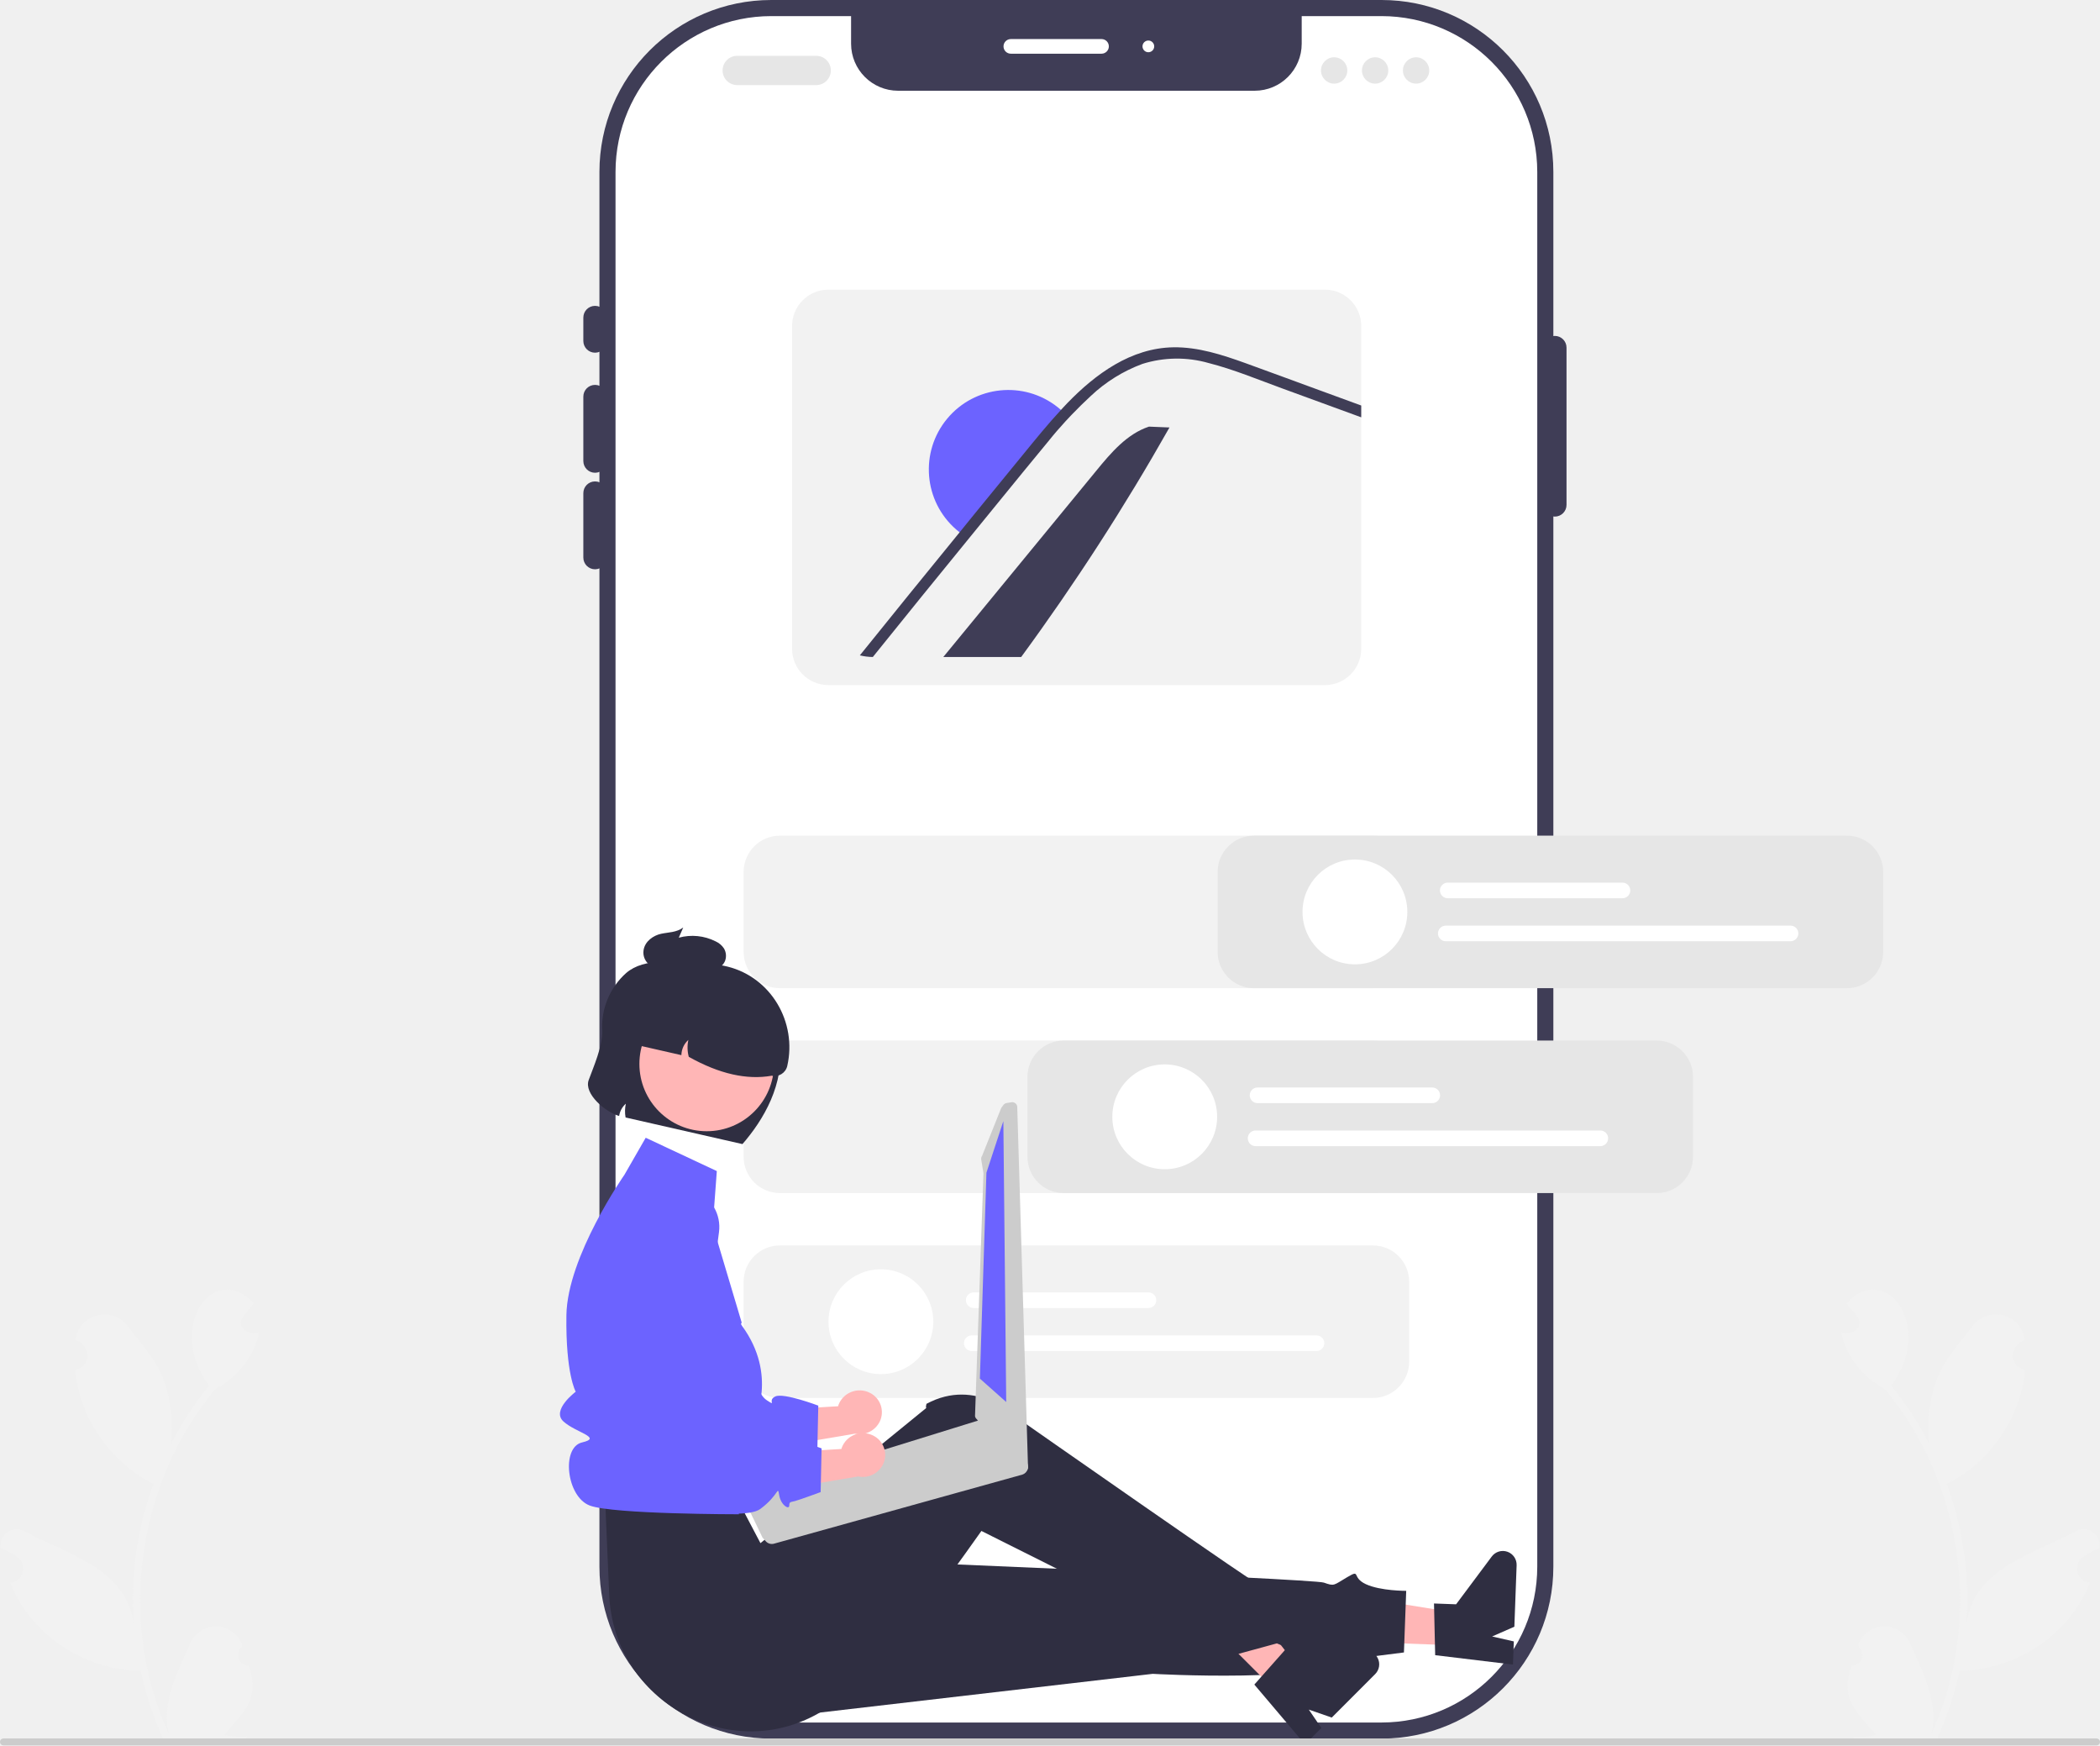
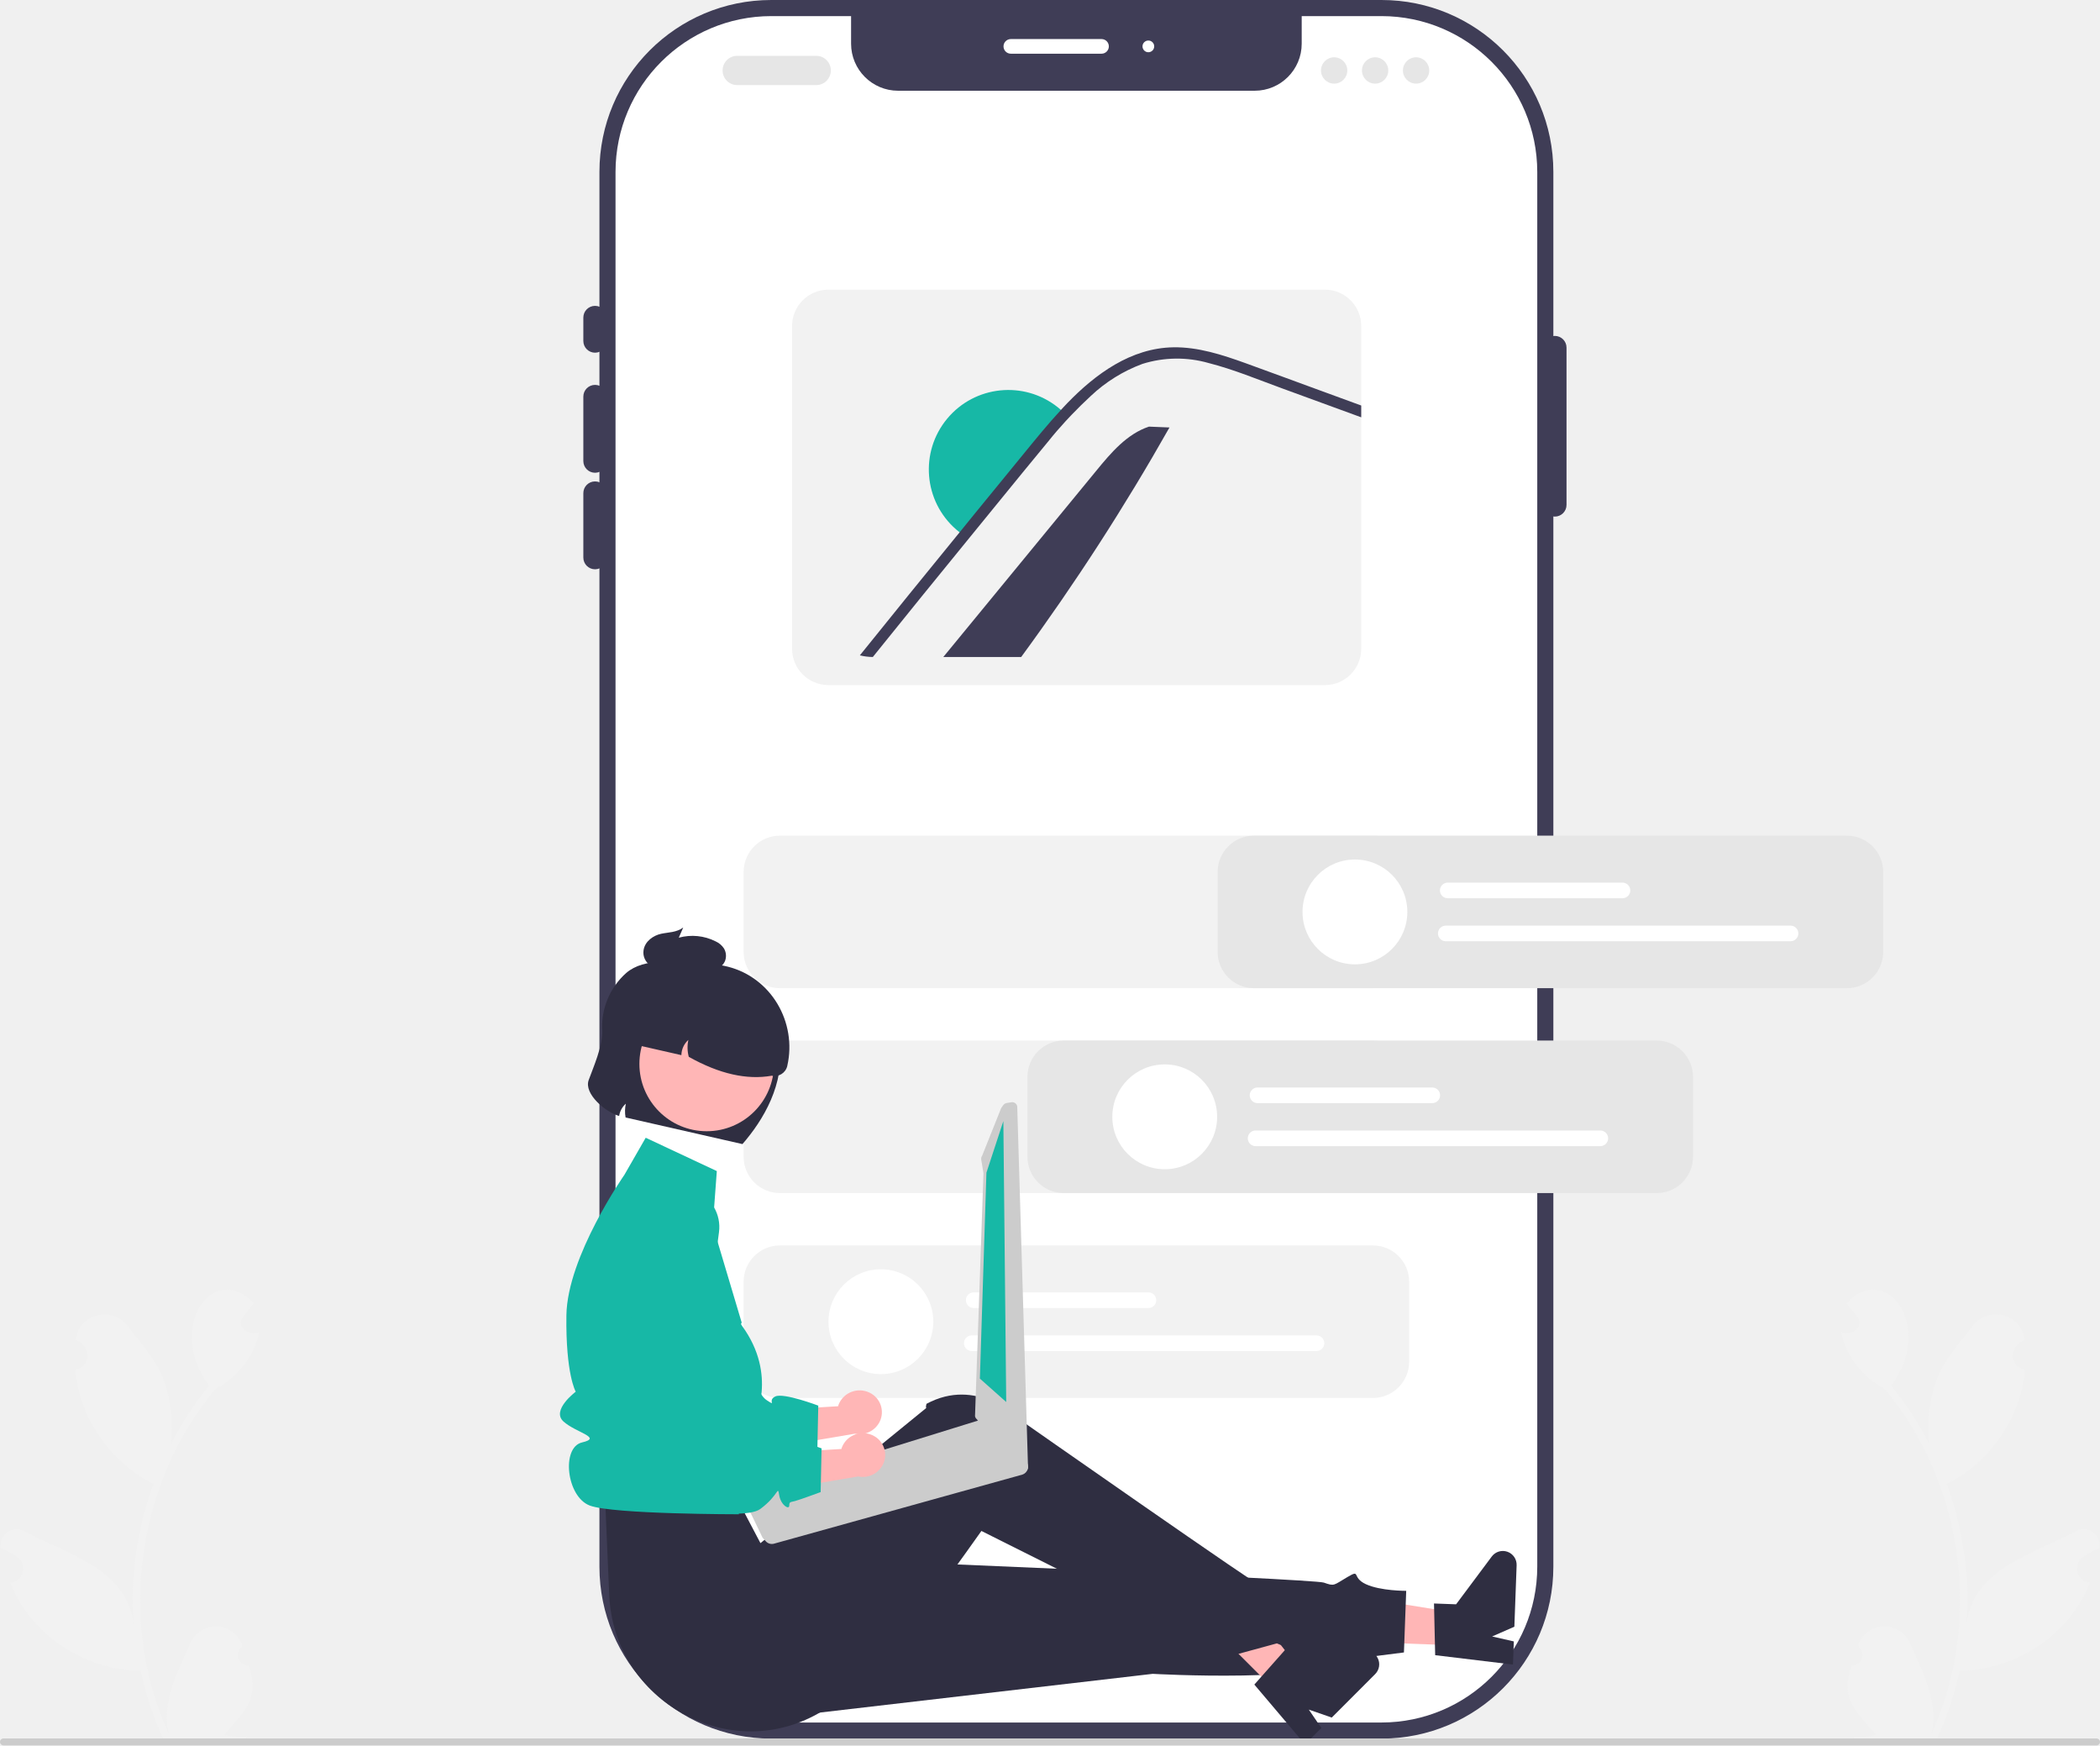
<svg xmlns="http://www.w3.org/2000/svg" width="717.67" height="596.329" viewBox="0 0 717.67 596.329" data-src="https://cdn.undraw.co/illustrations/mobile-development_tjxm.svg" role="img" artist="Katerina Limpitsouni" source="https://undraw.co/">
  <rect x="204.855" width="326" height="594" rx="58.728" fill="#3f3d56" />
  <path d="M766.52,210.568v476.54a53.292,53.292,0,0,1-53.23,53.23h-208.54a53.292,53.292,0,0,1-53.23-53.23v-476.54a53.292,53.292,0,0,1,53.23-53.23h27.27v9.42a16.081,16.081,0,0,0,16.08,16.08h121.84a16.081,16.081,0,0,0,16.08-16.08v-9.42h27.27A53.292,53.292,0,0,1,766.52,210.568Z" transform="translate(-241.165 -151.8354)" fill="#fff" />
  <path d="M444.52,272.335a4.005,4.005,0,0,1-4-4v-8a4,4,0,0,1,8,0v8A4.005,4.005,0,0,1,444.52,272.335Z" transform="translate(-241.165 -151.8354)" fill="#3f3d56" />
  <path d="M444.52,313.357a4.005,4.005,0,0,1-4-4V287.335a4,4,0,0,1,8,0v22.021A4.005,4.005,0,0,1,444.52,313.357Z" transform="translate(-241.165 -151.8354)" fill="#3f3d56" />
  <path d="M444.52,346.335a4.005,4.005,0,0,1-4-4V320.314a4,4,0,0,1,8,0v22.021A4.005,4.005,0,0,1,444.52,346.335Z" transform="translate(-241.165 -151.8354)" fill="#3f3d56" />
  <path d="M772.52,328.335a4.005,4.005,0,0,1-4-4V270.602a4,4,0,0,1,8,0v53.733A4.005,4.005,0,0,1,772.52,328.335Z" transform="translate(-241.165 -151.8354)" fill="#3f3d56" />
  <path d="M617.612,170.181h-31a2.5,2.5,0,0,1,0-5h31a2.5,2.5,0,0,1,0,5Z" transform="translate(-241.165 -151.8354)" fill="#fff" />
  <circle cx="392.447" cy="15.846" r="2" fill="#fff" />
  <path d="M873.917,720.853a3.564,3.564,0,0,0,2.524-6.201c-.093-.356-.16-.612-.253-.968a9.575,9.575,0,0,1,17.749-.336c4.318,9.846,9.881,20.028,7.267,30.943,17.594-38.227,11.037-85.508-15.81-117.8-7.374-3.971-13.387-11.093-15.014-19.414,3.642,1.195,8.14-1.8,5.374-5.598-1.197-1.45-2.405-2.889-3.602-4.339,13.65-14.818,30.301,8.108,15.31,28.074a114.265,114.265,0,0,1,13.024,19.951,48.043,48.043,0,0,1,2.656-22.342c2.682-6.649,7.775-12.276,12.252-18.044,5.443-7.029,16.813-3.918,17.639,4.928-5.069,1.72-5.659,9.071.166,10.02-1.367,16.483-11.982,31.721-26.732,39.085a114.71,114.71,0,0,1,6.725,47.885c2.435-19.011,22.771-23.812,36.944-31.494a5.549,5.549,0,0,1,8.516,5.54,32.051,32.051,0,0,0-5.589,3.017,4.844,4.844,0,0,0,2.335,8.821c-7.011,17.839-25.462,29.949-44.529,30.064a117.929,117.929,0,0,1-7.701,23.201l-28.298.269c-.104-.313-.199-.637-.293-.951a32.153,32.153,0,0,0,7.826-.541c-7.008-8.139-12.407-12.274-8.483-23.767Z" transform="translate(-241.165 -151.8354)" fill="#f2f2f2" />
  <path d="M326.162,720.853a3.564,3.564,0,0,1-2.524-6.201c.093-.356.16-.612.253-.968a9.575,9.575,0,0,0-17.749-.336c-4.318,9.846-9.881,20.028-7.267,30.943-17.594-38.227-11.037-85.508,15.81-117.8,7.374-3.971,13.387-11.093,15.014-19.414-3.642,1.195-8.14-1.8-5.374-5.598,1.197-1.45,2.405-2.889,3.602-4.339-13.65-14.818-30.301,8.108-15.31,28.074a114.265,114.265,0,0,0-13.024,19.951,48.043,48.043,0,0,0-2.656-22.342c-2.682-6.649-7.775-12.276-12.252-18.044-5.443-7.029-16.813-3.918-17.639,4.928,5.069,1.72,5.659,9.071-.166,10.02,1.367,16.483,11.982,31.721,26.732,39.085a114.71,114.71,0,0,0-6.725,47.885c-2.435-19.011-22.771-23.812-36.944-31.494a5.549,5.549,0,0,0-8.516,5.54,32.051,32.051,0,0,1,5.589,3.017,4.844,4.844,0,0,1-2.335,8.821c7.011,17.839,25.462,29.949,44.529,30.064a117.929,117.929,0,0,0,7.701,23.201l28.298.269c.104-.313.199-.637.293-.951a32.153,32.153,0,0,1-7.826-.541c7.008-8.139,12.407-12.274,8.483-23.767Z" transform="translate(-241.165 -151.8354)" fill="#f2f2f2" />
  <path d="M520.106,180.908h-27a5,5,0,0,1,0-10h27a5,5,0,0,1,0,10Z" transform="translate(-241.165 -151.8354)" fill="#e6e6e6" />
  <circle cx="455.941" cy="24.073" r="4.5" fill="#e6e6e6" />
  <circle cx="469.941" cy="24.073" r="4.5" fill="#e6e6e6" />
  <circle cx="483.941" cy="24.073" r="4.5" fill="#e6e6e6" />
  <path d="M693.959,250.793h-169.7a12.417,12.417,0,0,0-12.4,12.4v110.31a12.417,12.417,0,0,0,12.4,12.4h169.7a12.411,12.411,0,0,0,12.4-12.4v-110.31A12.411,12.411,0,0,0,693.959,250.793Z" transform="translate(-241.165 -151.8354)" fill="#f2f2f2" />
  <path d="M640.832,297.884a791.404,791.404,0,0,1-50.682,78.42H563.538q26.146-31.853,52.332-63.706c5.008-6.114,10.443-12.52,17.955-15.005Z" transform="translate(-241.165 -151.8354)" fill="#3f3d56" />
-   <path d="M605.466,293.536c-2.776,2.892-5.435,5.901-7.939,9.026-5.513,6.638-10.948,13.335-16.402,20.013-3.397,4.154-6.794,8.308-10.152,12.462a24.789,24.789,0,0,1-3.028-2.29A27.161,27.161,0,0,1,602.651,290.974,25.035,25.035,0,0,1,605.466,293.536Z" transform="translate(-241.165 -151.8354)" fill="#6c63ff" />
+   <path d="M605.466,293.536c-2.776,2.892-5.435,5.901-7.939,9.026-5.513,6.638-10.948,13.335-16.402,20.013-3.397,4.154-6.794,8.308-10.152,12.462a24.789,24.789,0,0,1-3.028-2.29A27.161,27.161,0,0,1,602.651,290.974,25.035,25.035,0,0,1,605.466,293.536Z" transform="translate(-241.165 -151.8354)" fill="#17B8A6" />
  <path d="M706.359,290.382v4.03l-1.8-.66-25.33-9.26c-8.25-3.01-16.48-6.45-25-8.62a39.402,39.402,0,0,0-22.64.29,51.95,51.95,0,0,0-17.64,10.95c-2.25,2.08-4.43,4.21-6.54,6.42-.69.73-1.38,1.46-2.06,2.19-2.04,2.22-4.01,4.49-5.88,6.84-5.51,6.64-10.95,13.34-16.4,20.01-3.4,4.16-6.8,8.31-10.16,12.46q-16.83,20.595-33.46,41.27a19.537,19.537,0,0,1-4.43-.56q16.965-21.075,34.09-42.04.39-.48.78-.96c1.34-1.67,2.71-3.35,4.07-5.02q8.535-10.455,17.08-20.89c4.14-5.06,8.25-10.14,12.71-14.94.27-.31.55-.61.84-.92.43-.46.86-.91,1.3-1.38,9.69-10.01,21.78-18.86,36.26-19.1,8.52-.13,16.75,2.57,24.67,5.42,8.53,3.09,17.03,6.23,25.55,9.35Z" transform="translate(-241.165 -151.8354)" fill="#3f3d56" />
  <path d="M710.35,629.454H507.691a12.413,12.413,0,0,1-12.399-12.399V589.742a12.413,12.413,0,0,1,12.399-12.399H710.35a12.413,12.413,0,0,1,12.399,12.399v27.313A12.413,12.413,0,0,1,710.35,629.454Z" transform="translate(-241.165 -151.8354)" fill="#f2f2f2" />
  <path d="M710.35,489.454H507.691a12.413,12.413,0,0,1-12.399-12.399V449.742a12.413,12.413,0,0,1,12.399-12.399H710.35a12.413,12.413,0,0,1,12.399,12.399v27.313A12.413,12.413,0,0,1,710.35,489.454Z" transform="translate(-241.165 -151.8354)" fill="#f2f2f2" />
  <path d="M710.35,559.454H507.691a12.413,12.413,0,0,1-12.399-12.399V519.742a12.413,12.413,0,0,1,12.399-12.399H710.35a12.413,12.413,0,0,1,12.399,12.399v27.313A12.413,12.413,0,0,1,710.35,559.454Z" transform="translate(-241.165 -151.8354)" fill="#f2f2f2" />
  <path d="M633.641,598.724H573.93a2.671,2.671,0,0,1,0-5.342H633.641a2.671,2.671,0,0,1,0,5.342Z" transform="translate(-241.165 -151.8354)" fill="#fff" />
  <path d="M691.072,613.415H573.262a2.671,2.671,0,0,1,0-5.342h117.81a2.671,2.671,0,0,1,0,5.342Z" transform="translate(-241.165 -151.8354)" fill="#fff" />
  <circle cx="301.042" cy="451.563" r="17.909" fill="#fff" />
  <path d="M538.216,627.589a7.744,7.744,0,0,0-10.203,3.547,7.431,7.431,0,0,0-.44,1.147l-26.969,1.612-3.997,13.972,36.706-6.202a7.723,7.723,0,0,0,8.487-4.106A7.391,7.391,0,0,0,538.4,627.676Q538.309,627.631,538.216,627.589Z" transform="translate(-241.165 -151.8354)" fill="#ffb6b6" />
-   <path d="M478.687,558.67l0,0a13.373,13.373,0,0,0-18.045,9.162l-7.415,29.943,1.395,52.384s38.702,7.426,45.199,2.653,5.887-8.327,6.497-4.774,3.399,5.045,3.437,3.631.354-1.172,1.973-1.598,8.765-3.06,8.765-3.06l.32-14.935s-11.814-4.479-14.68-3.142.61,3.554-2.866,1.336-3.856-9.216-4.45-2.909-2.334,7.482-4.94,4.677-14.681-1.013-14.681-1.013l7.683-58.23A13.373,13.373,0,0,0,478.687,558.67Z" transform="translate(-241.165 -151.8354)" fill="#6c63ff" />
+   <path d="M478.687,558.67l0,0a13.373,13.373,0,0,0-18.045,9.162l-7.415,29.943,1.395,52.384s38.702,7.426,45.199,2.653,5.887-8.327,6.497-4.774,3.399,5.045,3.437,3.631.354-1.172,1.973-1.598,8.765-3.06,8.765-3.06l.32-14.935s-11.814-4.479-14.68-3.142.61,3.554-2.866,1.336-3.856-9.216-4.45-2.909-2.334,7.482-4.94,4.677-14.681-1.013-14.681-1.013l7.683-58.23A13.373,13.373,0,0,0,478.687,558.67Z" transform="translate(-241.165 -151.8354)" fill="#17B8A6" />
  <polygon points="498.157 562.178 498.564 551.148 456.212 544.329 455.612 560.608 498.157 562.178" fill="#ffb6b6" />
  <path d="M731.634,717.334l-.402-17.661,7.55.279,12.189-16.327a4.719,4.719,0,0,1,8.498,2.997l-.774,20.98-7.602,3.341,7.416,1.687-.292,7.91Z" transform="translate(-241.165 -151.8354)" fill="#2f2e41" />
  <path d="M500.963,739.308,635.106,723.709s57.927,3.346,71.519-5.496l14.332-1.809.777-21.053s-8.764.065-13.803-2.283-1.537-5.221-6.341-2.396-4.297,3.164-8.011,1.866-174.05-8.261-174.05-8.261Z" transform="translate(-241.165 -151.8354)" fill="#2f2e41" />
  <polygon points="436.563 578.337 444.363 570.527 417.953 536.724 406.441 548.25 436.563 578.337" fill="#ffb6b6" />
  <path d="M669.833,727.378l11.717-13.22,5.345,5.339,20.04-3.679a4.719,4.719,0,0,1,4.192,7.977l-14.836,14.854-7.845-2.721,4.289,6.281-5.594,5.6Z" transform="translate(-241.165 -151.8354)" fill="#2f2e41" />
  <path d="M448.039,665.843l1.334,31c1.57,36.493,41.759,58.581,72.923,39.527q.862-.527,1.729-1.091s11.814-3.173,11.456-8.197,2.528-7.47,5.082-6.1S576.558,674.89,576.558,674.89s69.482,34.659,84.81,42.818l16.173-4.407s6.087,2.875,3.894-1.283-2.586-2.167-3.26-6.697-2.397-10.147-3.442-9.911-85.957-59.195-85.957-59.195-13.833-14-30.993-4.756c-.357,1.358-.052,1.405-.052,1.405l-56.684,46.189-8.009-15.211Z" transform="translate(-241.165 -151.8354)" fill="#2f2e41" />
-   <path d="M486.138,551.94l-24.304-11.39-7.276,12.661s-19.542,27.887-19.825,48.005,3.185,26.101,3.185,26.101-8.426,6.299-4.213,10.15,13.54,5.512,6.376,7.181-5.348,18.569,2.652,21.569,50.964,2.974,50.964,2.974a7.651,7.651,0,0,1,1.89-7.534c3.331-3.339,6.331-.943,3.331-6.141s-8-2.198-4-9.198,3.999-9.092,3.999-9.092,8.154-15.519-4.128-32.355c-.749-1.026-.119-1.066-.119-1.066l-9.918-33.236Z" transform="translate(-241.165 -151.8354)" fill="#6c63ff" />
+   <path d="M486.138,551.94l-24.304-11.39-7.276,12.661s-19.542,27.887-19.825,48.005,3.185,26.101,3.185,26.101-8.426,6.299-4.213,10.15,13.54,5.512,6.376,7.181-5.348,18.569,2.652,21.569,50.964,2.974,50.964,2.974a7.651,7.651,0,0,1,1.89-7.534c3.331-3.339,6.331-.943,3.331-6.141s-8-2.198-4-9.198,3.999-9.092,3.999-9.092,8.154-15.519-4.128-32.355c-.749-1.026-.119-1.066-.119-1.066l-9.918-33.236Z" transform="translate(-241.165 -151.8354)" fill="#17B8A6" />
  <path d="M446.971,504.046c.206,5.134-3.03,12.407-4.623,16.793-1.703,4.689,5.679,10.913,10.405,12.276a6.989,6.989,0,0,1,2.289-4.197,11.967,11.967,0,0,0-.087,4.708l39.948,9.094c7.187-8.322,14.413-20.287,12.837-34.717a14.04,14.04,0,0,0-6.761-14l-20.195-11.931c-8.59-1.956-19.408-3.136-25.613,2.179A24.575,24.575,0,0,0,446.971,504.046Z" transform="translate(-241.165 -151.8354)" fill="#2f2e41" />
  <circle cx="241.514" cy="363.489" r="23" fill="#ffb6b6" />
  <path d="M455.734,503.036l-1.11,4.875,19.404,4.417a7.156,7.156,0,0,1,2.386-5.21,12.192,12.192,0,0,0,.139,5.785c10.464,5.872,19.896,7.952,28.354,6.455a4.431,4.431,0,0,0,5.304-3.337v0c3.403-14.947-5.512-30.225-20.386-33.935a27.997,27.997,0,0,0-34.09,20.949Z" transform="translate(-241.165 -151.8354)" fill="#2f2e41" />
  <path d="M467.079,470.871c2.559-.555,5.266-.421,7.579-2.154l-1.517,3.482a17.626,17.626,0,0,1,12.585,1.257,6.73,6.73,0,0,1,2.849,2.412,4.957,4.957,0,0,1,.375,4.269,4.641,4.641,0,0,1-2.718,2.581,8.963,8.963,0,0,1-3.326.348q-7.083-.165-14.166-.33a10.591,10.591,0,0,1-5.225-1.015,5.22,5.22,0,0,1-2.424-5.183C461.542,473.373,464.52,471.426,467.079,470.871Z" transform="translate(-241.165 -151.8354)" fill="#2f2e41" />
  <path d="M591.844,651.131a.981.981,0,0,0-.188-.173,2.012,2.012,0,0,0-.616-.482l-1.683-.901-11.173-12.405a2.806,2.806,0,0,0-2.098-.201l-.029.009-4.786,1.48-4.116,1.277-5.75,1.782L522.237,653.646l-25.745,7.971a2.785,2.785,0,0,0-1.829,3.448,2.898,2.898,0,0,0,.588,1.044l.819.912,1.718,1.914,3.981,8.25,1.105,1.233a2.775,2.775,0,0,0,2.866.804L590.554,655.638a2.824,2.824,0,0,0,1.29-4.507Z" transform="translate(-241.165 -151.8354)" fill="#ccc" />
  <path d="M586.808,528.426l-1.642.266a1.728,1.728,0,0,0-1.119.695l-.724,1.012-6.527,16.322a1.728,1.728,0,0,0-.297,1.288l.765,4.65-2.89,83.006a1.748,1.748,0,0,0,.647,1.084l12.673,16.952.296.235.638.5a1.756,1.756,0,0,0,1.147.365l1.077-.051a1.73,1.73,0,0,0,1.265-.645,1.704,1.704,0,0,0,.359-1.37L588.799,529.846a1.725,1.725,0,0,0-1.982-1.422Z" transform="translate(-241.165 -151.8354)" fill="#ccc" />
-   <polygon points="342.893 383.04 337.111 400.653 334.874 471.007 343.874 479.007 342.893 383.04" fill="#6c63ff" />
+   <polygon points="342.893 383.04 337.111 400.653 334.874 471.007 343.874 479.007 342.893 383.04" fill="#17B8A6" />
  <path d="M539.345,642.192a7.744,7.744,0,0,0-10.203,3.547,7.431,7.431,0,0,0-.44,1.147l-26.969,1.612-3.997,13.972,36.706-6.202a7.723,7.723,0,0,0,8.487-4.106,7.391,7.391,0,0,0-3.401-9.883Q539.437,642.234,539.345,642.192Z" transform="translate(-241.165 -151.8354)" fill="#ffb6b6" />
-   <path d="M479.816,573.272l0,0a13.373,13.373,0,0,0-18.045,9.162l-7.415,29.943,1.395,52.384s38.702,7.426,45.199,2.653,5.887-8.327,6.497-4.774,3.399,5.045,3.437,3.631.354-1.172,1.973-1.598,8.765-3.06,8.765-3.06l.32-14.935s-11.814-4.479-14.68-3.142.61,3.554-2.866,1.336-3.856-9.216-4.45-2.909-2.334,7.482-4.94,4.677-14.681-1.013-14.681-1.013l7.683-58.23A13.373,13.373,0,0,0,479.816,573.272Z" transform="translate(-241.165 -151.8354)" fill="#6c63ff" />
+   <path d="M479.816,573.272l0,0a13.373,13.373,0,0,0-18.045,9.162l-7.415,29.943,1.395,52.384s38.702,7.426,45.199,2.653,5.887-8.327,6.497-4.774,3.399,5.045,3.437,3.631.354-1.172,1.973-1.598,8.765-3.06,8.765-3.06l.32-14.935s-11.814-4.479-14.68-3.142.61,3.554-2.866,1.336-3.856-9.216-4.45-2.909-2.334,7.482-4.94,4.677-14.681-1.013-14.681-1.013l7.683-58.23A13.373,13.373,0,0,0,479.816,573.272Z" transform="translate(-241.165 -151.8354)" fill="#17B8A6" />
  <path d="M241.165,746.975a1.186,1.186,0,0,0,1.19,1.19h715.29a1.19,1.19,0,0,0,0-2.38H242.355A1.187,1.187,0,0,0,241.165,746.975Z" transform="translate(-241.165 -151.8354)" fill="#ccc" />
  <path d="M872.35,489.454H669.691a12.413,12.413,0,0,1-12.399-12.399V449.742a12.413,12.413,0,0,1,12.399-12.399H872.35a12.413,12.413,0,0,1,12.399,12.399v27.313A12.413,12.413,0,0,1,872.35,489.454Z" transform="translate(-241.165 -151.8354)" fill="#e6e6e6" />
  <path d="M795.641,458.724H735.93a2.671,2.671,0,1,1,0-5.342H795.641a2.671,2.671,0,1,1,0,5.342Z" transform="translate(-241.165 -151.8354)" fill="#fff" />
  <path d="M853.072,473.415H735.262a2.671,2.671,0,1,1,0-5.342h117.81a2.671,2.671,0,0,1,0,5.342Z" transform="translate(-241.165 -151.8354)" fill="#fff" />
  <circle cx="463.042" cy="311.563" r="17.909" fill="#fff" />
  <path d="M807.35,559.454H604.691a12.413,12.413,0,0,1-12.399-12.399V519.742a12.413,12.413,0,0,1,12.399-12.399H807.35a12.413,12.413,0,0,1,12.399,12.399v27.313A12.413,12.413,0,0,1,807.35,559.454Z" transform="translate(-241.165 -151.8354)" fill="#e6e6e6" />
  <path d="M730.641,528.724H670.93a2.671,2.671,0,1,1,0-5.342H730.641a2.671,2.671,0,0,1,0,5.342Z" transform="translate(-241.165 -151.8354)" fill="#fff" />
  <path d="M788.072,543.415H670.262a2.671,2.671,0,0,1,0-5.342h117.81a2.671,2.671,0,0,1,0,5.342Z" transform="translate(-241.165 -151.8354)" fill="#fff" />
  <circle cx="398.042" cy="381.563" r="17.909" fill="#fff" />
</svg>
